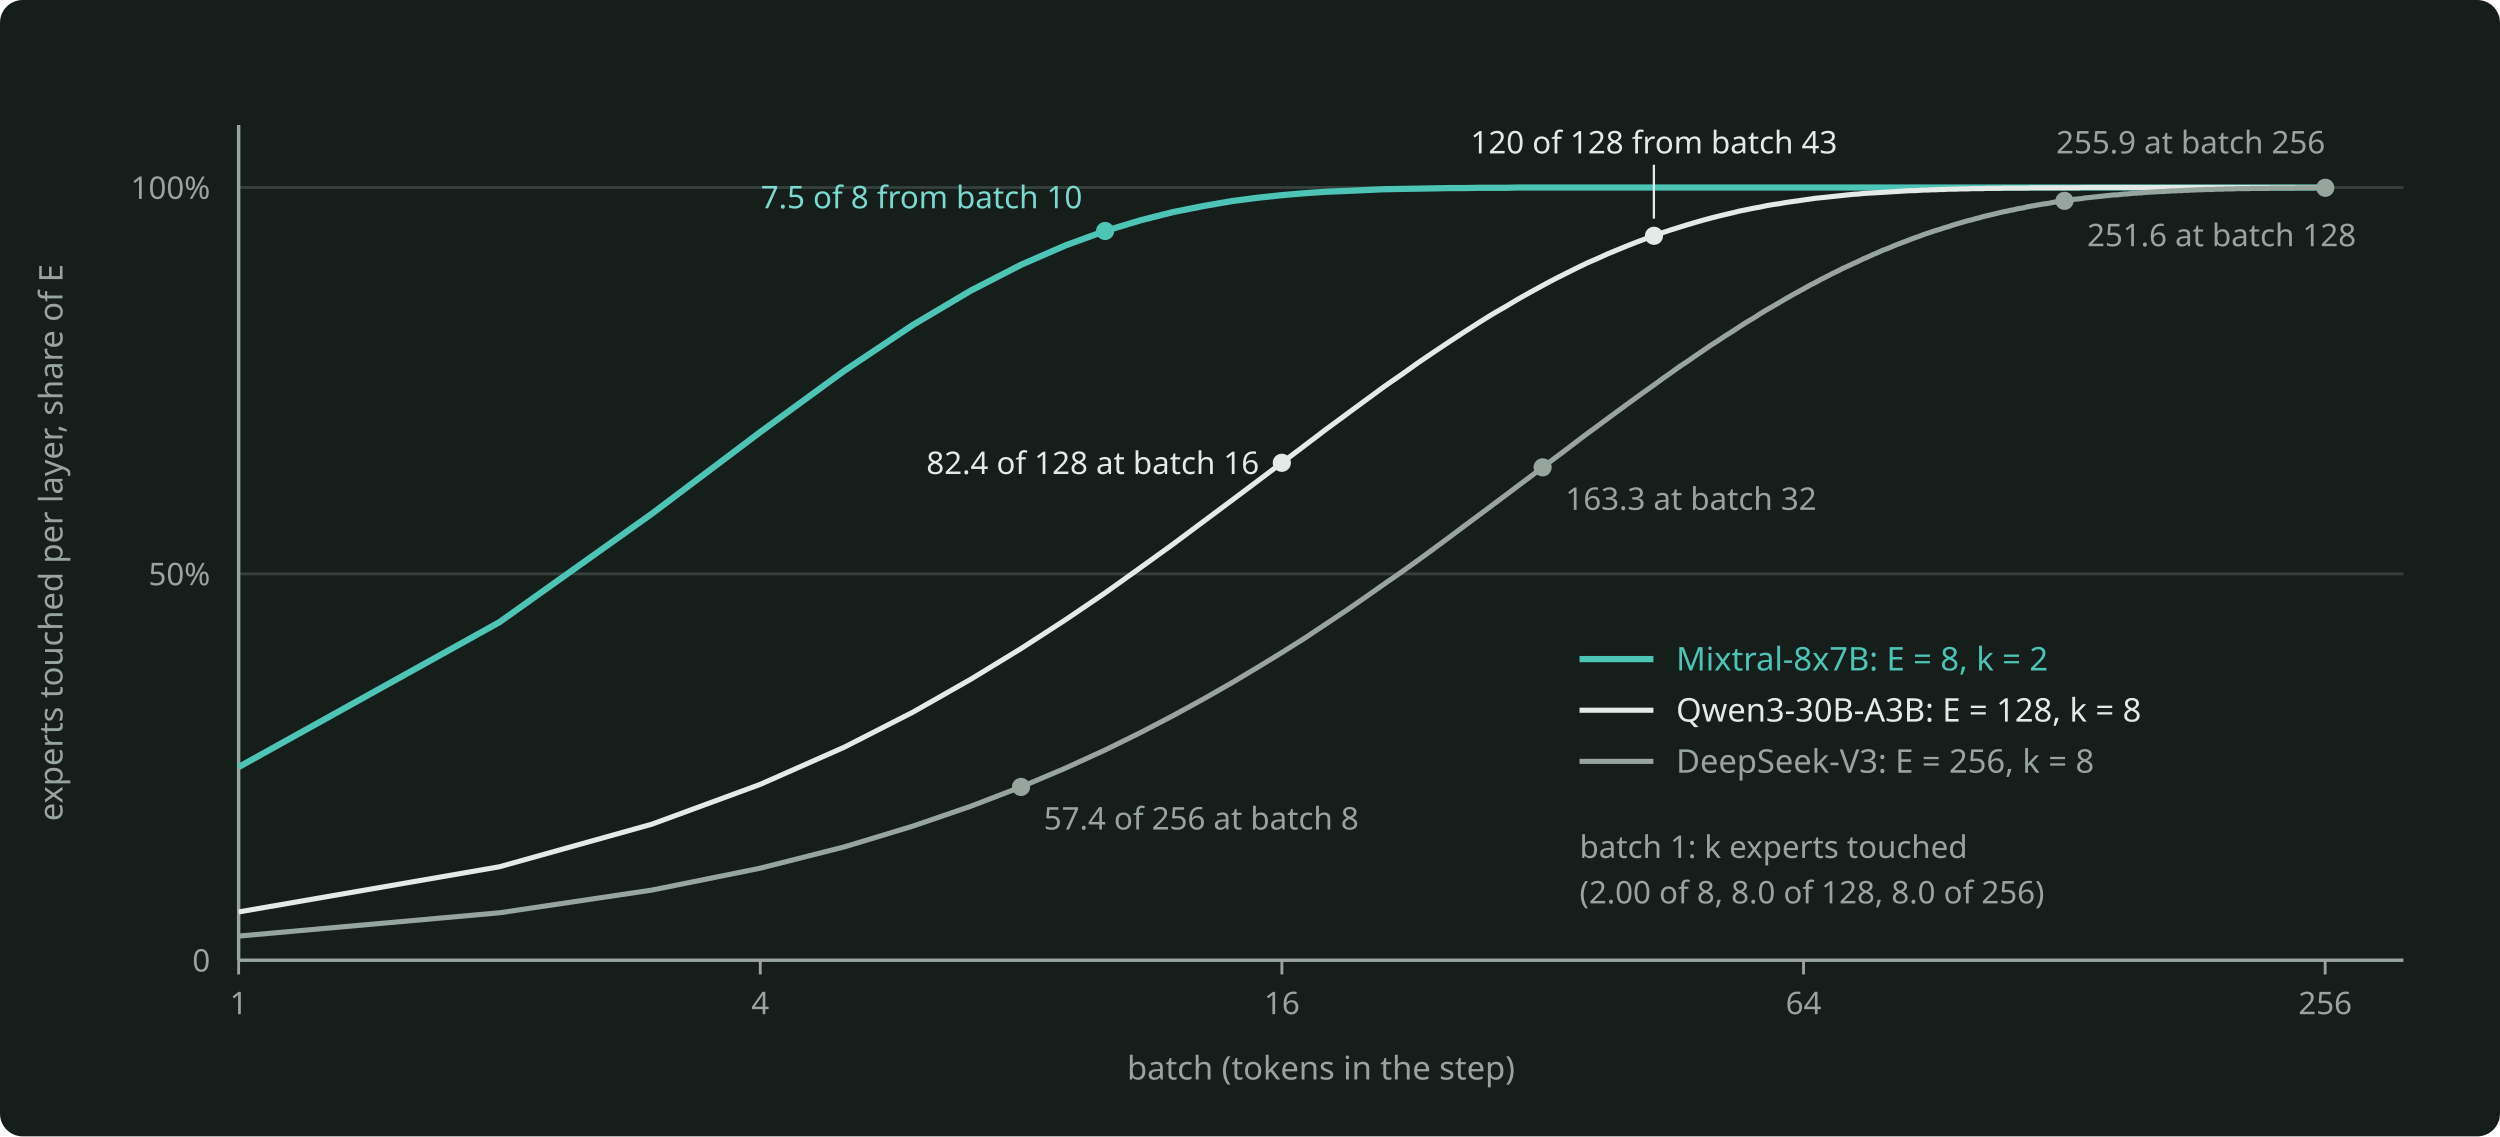
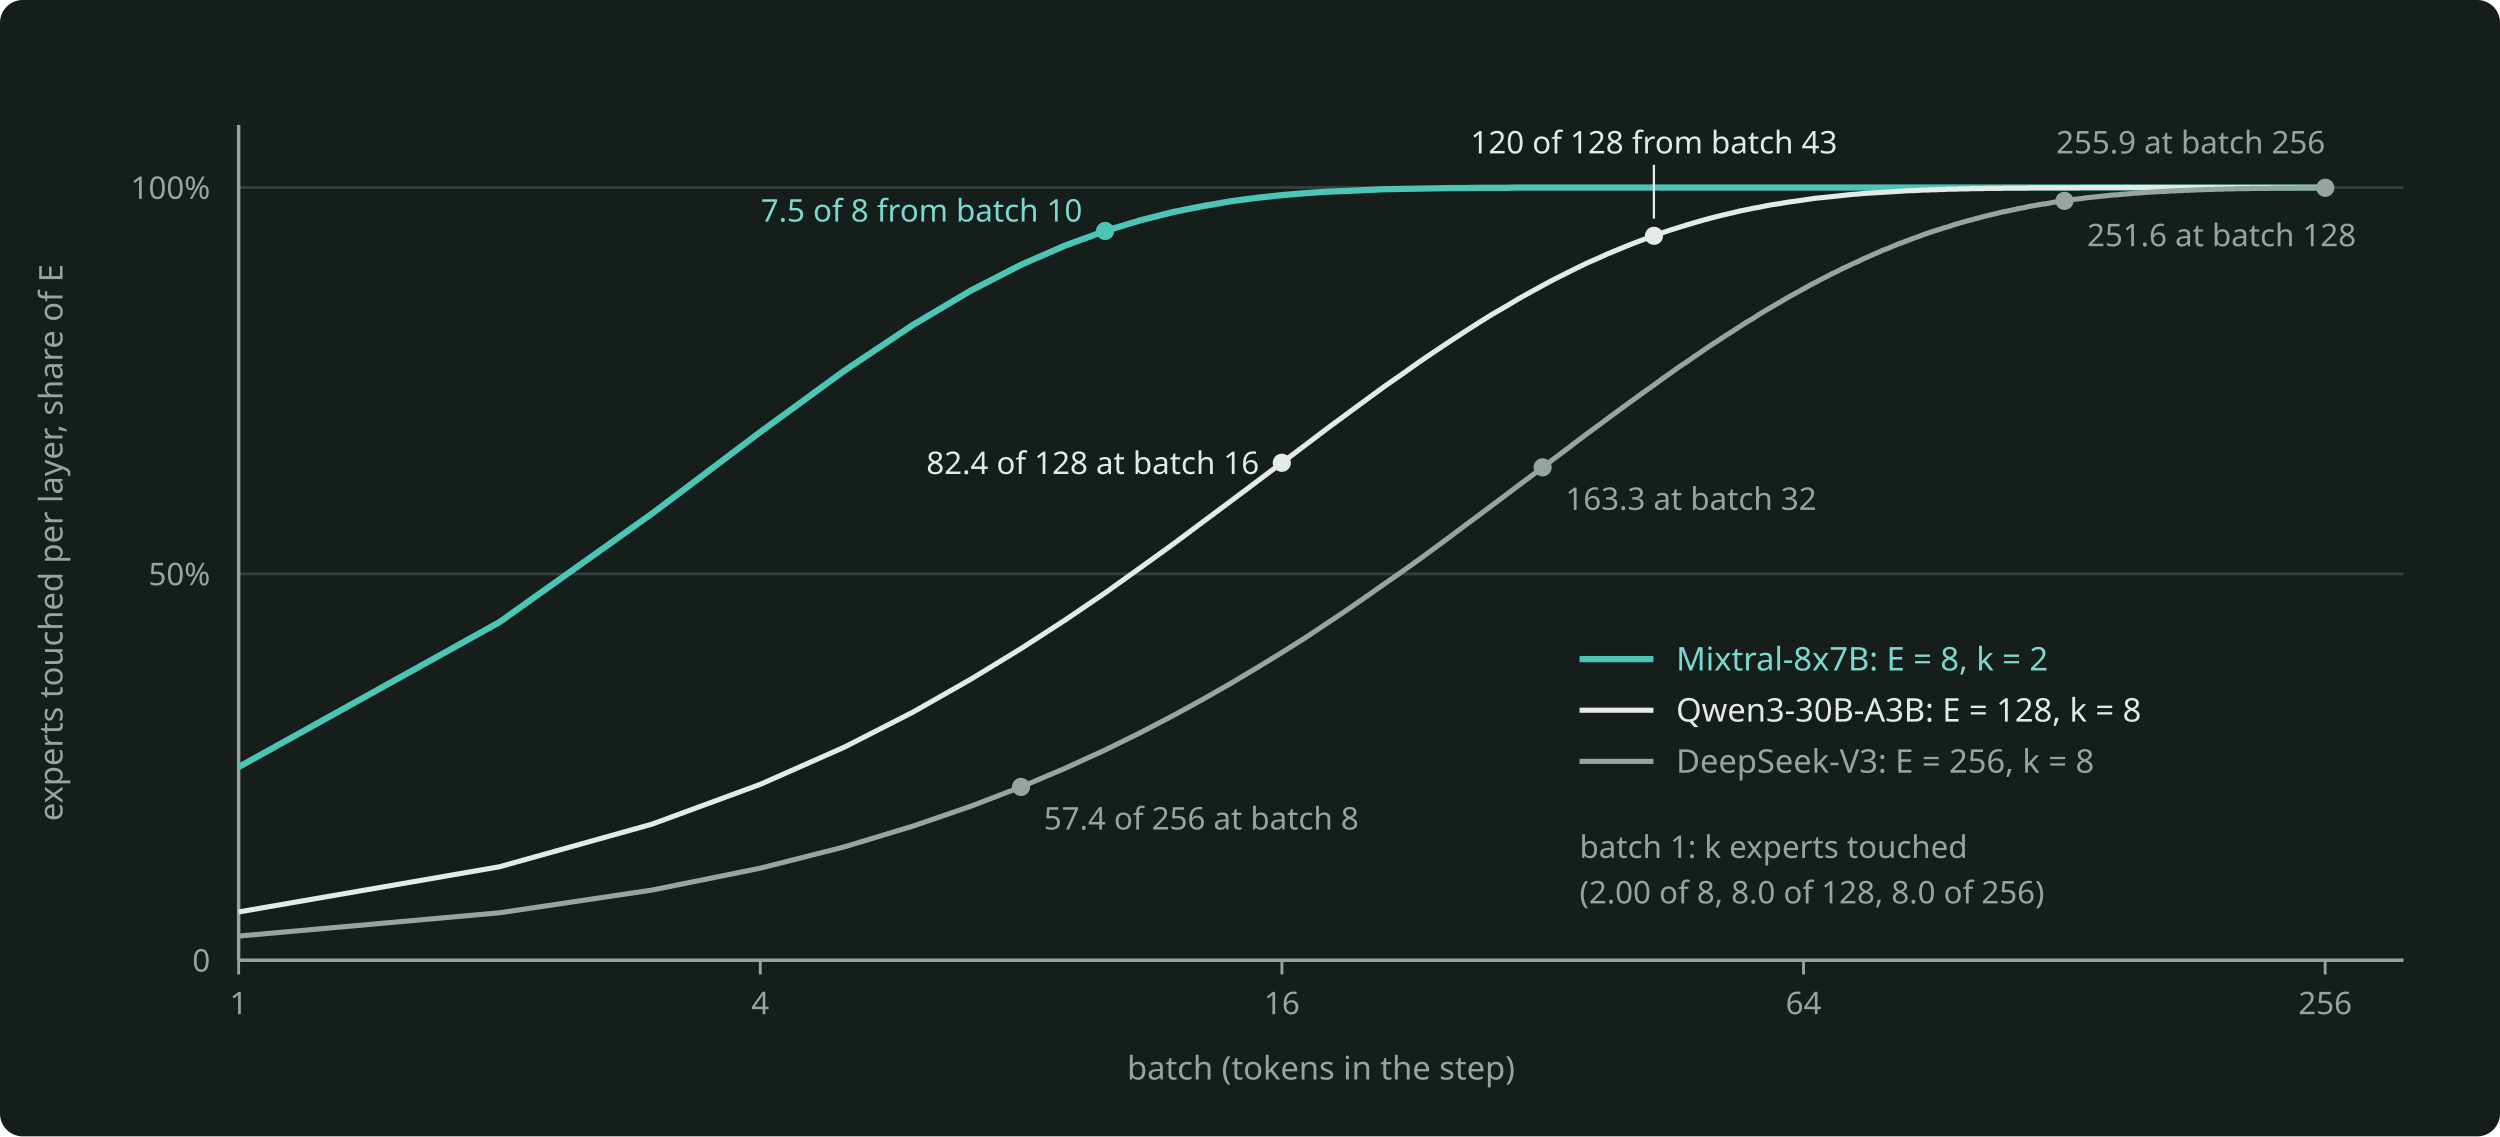
<svg xmlns="http://www.w3.org/2000/svg" width="880" height="400" viewBox="0 0 880 400" role="img" aria-label="The share of the experts that one layer touches, against the batch, for Mixtral-8x7B, Qwen3-30B-A3B and DeepSeek-V3." style="color: #E4EAE7">
  <rect x="0" y="0" width="880" height="400" rx="8" fill="#161E1C" />
  <defs>
    <marker id="arr" viewBox="0 0 10 10" refX="9" refY="5" markerWidth="8" markerHeight="8" orient="auto-start-reverse">
      <path d="M0 0 L10 5 L0 10 z" fill="#97A59F" />
    </marker>
    <marker id="arrA" viewBox="0 0 10 10" refX="9" refY="5" markerWidth="8" markerHeight="8" orient="auto-start-reverse">
      <path d="M0 0 L10 5 L0 10 z" fill="#4CC5B7" />
    </marker>
  </defs>
  <g font-family="Bricolage Grotesque, system-ui, sans-serif" font-size="12.5" fill="currentColor">
    <line x1="84" y1="338" x2="846" y2="338" stroke="#97A59F" stroke-width="1" stroke-opacity="0.25" />
    <text x="74" y="342" font-size="11" fill="#97A59F" text-anchor="end">0</text>
    <line x1="84" y1="202.0" x2="846" y2="202.0" stroke="#97A59F" stroke-width="1" stroke-opacity="0.25" />
    <text x="74" y="206.0" font-size="11" fill="#97A59F" text-anchor="end">50%</text>
    <line x1="84" y1="66.0" x2="846" y2="66.0" stroke="#97A59F" stroke-width="1" stroke-opacity="0.25" />
    <text x="74" y="70.0" font-size="11" fill="#97A59F" text-anchor="end">100%</text>
    <line x1="84.0" y1="338" x2="84.0" y2="343" stroke="#97A59F" stroke-width="1" />
    <text x="84.0" y="357" font-size="11" fill="#97A59F" text-anchor="middle">1</text>
    <line x1="267.614" y1="338" x2="267.614" y2="343" stroke="#97A59F" stroke-width="1" />
    <text x="267.614" y="357" font-size="11" fill="#97A59F" text-anchor="middle">4</text>
    <line x1="451.229" y1="338" x2="451.229" y2="343" stroke="#97A59F" stroke-width="1" />
    <text x="451.229" y="357" font-size="11" fill="#97A59F" text-anchor="middle">16</text>
    <line x1="634.843" y1="338" x2="634.843" y2="343" stroke="#97A59F" stroke-width="1" />
    <text x="634.843" y="357" font-size="11" fill="#97A59F" text-anchor="middle">64</text>
    <line x1="818.458" y1="338" x2="818.458" y2="343" stroke="#97A59F" stroke-width="1" />
    <text x="818.458" y="357" font-size="11" fill="#97A59F" text-anchor="middle">256</text>
    <line x1="84" y1="44" x2="84" y2="338" stroke="#97A59F" stroke-width="1.2" />
    <line x1="84" y1="338" x2="846" y2="338" stroke="#97A59F" stroke-width="1.2" />
    <text x="465.0" y="380" font-size="11.5" fill="#97A59F" text-anchor="middle">batch (tokens in the step)</text>
    <text x="22" y="191.0" font-size="11.5" fill="#97A59F" text-anchor="middle" transform="rotate(-90 22 191.0)">experts touched per layer, share of E</text>
    <polyline points="84.0,270.0 175.8,219.0 229.5,180.8 267.6,152.1 297.2,130.5 321.3,114.4 341.7,102.3 359.4,93.2 375.0,86.4 389.0,81.3 401.6,77.5 413.1,74.6 423.7,72.5 433.5,70.8 442.7,69.6 451.2,68.7 459.3,68.0 466.8,67.5 474.0,67.2 480.8,66.9 487.2,66.6 493.4,66.5 499.3,66.4 504.9,66.3 510.3,66.2 515.5,66.2 520.5,66.1 525.3,66.1 530.0,66.1 534.5,66.0 538.8,66.0 543.0,66.0 547.1,66.0 551.1,66.0 554.9,66.0 558.6,66.0 562.3,66.0 565.8,66.0 569.2,66.0 572.6,66.0 575.9,66.0 579.1,66.0 582.2,66.0 585.2,66.0 588.2,66.0 591.1,66.0 594.0,66.0 596.7,66.0 599.5,66.0 602.1,66.0 604.8,66.0 607.3,66.0 609.9,66.0 612.3,66.0 614.8,66.0 617.2,66.0 619.5,66.0 621.8,66.0 624.1,66.0 626.3,66.0 628.5,66.0 630.6,66.0 632.8,66.0 634.8,66.0 636.9,66.0 638.9,66.0 640.9,66.0 642.9,66.0 644.8,66.0 646.7,66.0 648.6,66.0 650.4,66.0 652.3,66.0 654.1,66.0 655.9,66.0 657.6,66.0 659.3,66.0 661.0,66.0 662.7,66.0 664.4,66.0 666.0,66.0 667.7,66.0 669.3,66.0 670.9,66.0 672.4,66.0 674.0,66.0 675.5,66.0 677.0,66.0 678.5,66.0 680.0,66.0 681.5,66.0 682.9,66.0 684.3,66.0 685.8,66.0 687.2,66.0 688.5,66.0 689.9,66.0 691.3,66.0 692.6,66.0 694.0,66.0 695.3,66.0 696.6,66.0 697.9,66.0 699.1,66.0 700.4,66.0 701.7,66.0 702.9,66.0 704.1,66.0 705.4,66.0 706.6,66.0 707.8,66.0 709.0,66.0 710.1,66.0 711.3,66.0 712.5,66.0 713.6,66.0 714.7,66.0 715.9,66.0 717.0,66.0 718.1,66.0 719.2,66.0 720.3,66.0 721.4,66.0 722.4,66.0 723.5,66.0 724.6,66.0 725.6,66.0 726.7,66.0 727.7,66.0 728.7,66.0 729.7,66.0 730.7,66.0 731.7,66.0 732.7,66.0 733.7,66.0 734.7,66.0 735.7,66.0 736.6,66.0 737.6,66.0 738.5,66.0 739.5,66.0 740.4,66.0 741.3,66.0 742.3,66.0 743.2,66.0 744.1,66.0 745.0,66.0 745.9,66.0 746.8,66.0 747.7,66.0 748.5,66.0 749.4,66.0 750.3,66.0 751.1,66.0 752.0,66.0 752.9,66.0 753.7,66.0 754.5,66.0 755.4,66.0 756.2,66.0 757.0,66.0 757.9,66.0 758.7,66.0 759.5,66.0 760.3,66.0 761.1,66.0 761.9,66.0 762.7,66.0 763.5,66.0 764.2,66.0 765.0,66.0 765.8,66.0 766.6,66.0 767.3,66.0 768.1,66.0 768.8,66.0 769.6,66.0 770.3,66.0 771.1,66.0 771.8,66.0 772.5,66.0 773.3,66.0 774.0,66.0 774.7,66.0 775.4,66.0 776.1,66.0 776.9,66.0 777.6,66.0 778.3,66.0 779.0,66.0 779.7,66.0 780.4,66.0 781.0,66.0 781.7,66.0 782.4,66.0 783.1,66.0 783.8,66.0 784.4,66.0 785.1,66.0 785.8,66.0 786.4,66.0 787.1,66.0 787.7,66.0 788.4,66.0 789.0,66.0 789.7,66.0 790.3,66.0 791.0,66.0 791.6,66.0 792.2,66.0 792.9,66.0 793.5,66.0 794.1,66.0 794.7,66.0 795.3,66.0 796.0,66.0 796.6,66.0 797.2,66.0 797.8,66.0 798.4,66.0 799.0,66.0 799.6,66.0 800.2,66.0 800.8,66.0 801.4,66.0 801.9,66.0 802.5,66.0 803.1,66.0 803.7,66.0 804.3,66.0 804.8,66.0 805.4,66.0 806.0,66.0 806.6,66.0 807.1,66.0 807.7,66.0 808.2,66.0 808.8,66.0 809.4,66.0 809.9,66.0 810.5,66.0 811.0,66.0 811.6,66.0 812.1,66.0 812.6,66.0 813.2,66.0 813.7,66.0 814.3,66.0 814.8,66.0 815.3,66.0 815.8,66.0 816.4,66.0 816.9,66.0 817.4,66.0 817.9,66.0 818.5,66.0" fill="none" stroke="#4CC5B7" stroke-width="2.2" stroke-linejoin="round" />
    <polyline points="84.0,321.0 175.8,305.1 229.5,290.1 267.6,276.1 297.2,263.0 321.3,250.7 341.7,239.1 359.4,228.3 375.0,218.2 389.0,208.7 401.6,199.7 413.1,191.4 423.7,183.5 433.5,176.2 442.7,169.3 451.2,162.9 459.3,156.8 466.8,151.1 474.0,145.8 480.8,140.8 487.2,136.1 493.4,131.8 499.3,127.6 504.9,123.8 510.3,120.2 515.5,116.8 520.5,113.6 525.3,110.6 530.0,107.9 534.5,105.2 538.8,102.8 543.0,100.5 547.1,98.3 551.1,96.3 554.9,94.4 558.6,92.6 562.3,91.0 565.8,89.4 569.2,88.0 572.6,86.6 575.9,85.3 579.1,84.1 582.2,83.0 585.2,81.9 588.2,80.9 591.1,80.0 594.0,79.1 596.7,78.3 599.5,77.5 602.1,76.8 604.8,76.1 607.3,75.5 609.9,74.9 612.3,74.3 614.8,73.8 617.2,73.3 619.5,72.9 621.8,72.4 624.1,72.0 626.3,71.7 628.5,71.3 630.6,71.0 632.8,70.7 634.8,70.4 636.9,70.1 638.9,69.8 640.9,69.6 642.9,69.4 644.8,69.2 646.7,69.0 648.6,68.8 650.4,68.6 652.3,68.4 654.1,68.3 655.9,68.1 657.6,68.0 659.3,67.9 661.0,67.8 662.7,67.7 664.4,67.6 666.0,67.5 667.7,67.4 669.3,67.3 670.9,67.2 672.4,67.1 674.0,67.1 675.5,67.0 677.0,66.9 678.5,66.9 680.0,66.8 681.5,66.8 682.9,66.7 684.3,66.7 685.8,66.6 687.2,66.6 688.5,66.6 689.9,66.5 691.3,66.5 692.6,66.5 694.0,66.4 695.3,66.4 696.6,66.4 697.9,66.4 699.1,66.3 700.4,66.3 701.7,66.3 702.9,66.3 704.1,66.3 705.4,66.2 706.6,66.2 707.8,66.2 709.0,66.2 710.1,66.2 711.3,66.2 712.5,66.2 713.6,66.2 714.7,66.1 715.9,66.1 717.0,66.1 718.1,66.1 719.2,66.1 720.3,66.1 721.4,66.1 722.4,66.1 723.5,66.1 724.6,66.1 725.6,66.1 726.7,66.1 727.7,66.1 728.7,66.1 729.7,66.1 730.7,66.1 731.7,66.1 732.7,66.0 733.7,66.0 734.7,66.0 735.7,66.0 736.6,66.0 737.6,66.0 738.5,66.0 739.5,66.0 740.4,66.0 741.3,66.0 742.3,66.0 743.2,66.0 744.1,66.0 745.0,66.0 745.9,66.0 746.8,66.0 747.7,66.0 748.5,66.0 749.4,66.0 750.3,66.0 751.1,66.0 752.0,66.0 752.9,66.0 753.7,66.0 754.5,66.0 755.4,66.0 756.2,66.0 757.0,66.0 757.9,66.0 758.7,66.0 759.5,66.0 760.3,66.0 761.1,66.0 761.9,66.0 762.7,66.0 763.5,66.0 764.2,66.0 765.0,66.0 765.8,66.0 766.6,66.0 767.3,66.0 768.1,66.0 768.8,66.0 769.6,66.0 770.3,66.0 771.1,66.0 771.8,66.0 772.5,66.0 773.3,66.0 774.0,66.0 774.7,66.0 775.4,66.0 776.1,66.0 776.9,66.0 777.6,66.0 778.3,66.0 779.0,66.0 779.7,66.0 780.4,66.0 781.0,66.0 781.7,66.0 782.4,66.0 783.1,66.0 783.8,66.0 784.4,66.0 785.1,66.0 785.8,66.0 786.4,66.0 787.1,66.0 787.7,66.0 788.4,66.0 789.0,66.0 789.7,66.0 790.3,66.0 791.0,66.0 791.6,66.0 792.2,66.0 792.9,66.0 793.5,66.0 794.1,66.0 794.7,66.0 795.3,66.0 796.0,66.0 796.6,66.0 797.2,66.0 797.8,66.0 798.4,66.0 799.0,66.0 799.6,66.0 800.2,66.0 800.8,66.0 801.4,66.0 801.9,66.0 802.5,66.0 803.1,66.0 803.7,66.0 804.3,66.0 804.8,66.0 805.4,66.0 806.0,66.0 806.6,66.0 807.1,66.0 807.7,66.0 808.2,66.0 808.8,66.0 809.4,66.0 809.9,66.0 810.5,66.0 811.0,66.0 811.6,66.0 812.1,66.0 812.6,66.0 813.2,66.0 813.7,66.0 814.3,66.0 814.8,66.0 815.3,66.0 815.8,66.0 816.4,66.0 816.9,66.0 817.4,66.0 817.9,66.0 818.5,66.0" fill="none" stroke="#E4EAE7" stroke-width="1.8" stroke-linejoin="round" />
    <polyline points="84.0,329.5 175.8,321.3 229.5,313.3 267.6,305.6 297.2,298.1 321.3,290.8 341.7,283.8 359.4,277.0 375.0,270.4 389.0,264.0 401.6,257.8 413.1,251.8 423.7,246.0 433.5,240.4 442.7,234.9 451.2,229.7 459.3,224.6 466.8,219.6 474.0,214.8 480.8,210.1 487.2,205.6 493.4,201.3 499.3,197.1 504.9,193.0 510.3,189.0 515.5,185.1 520.5,181.4 525.3,177.8 530.0,174.3 534.5,170.9 538.8,167.7 543.0,164.5 547.1,161.4 551.1,158.4 554.9,155.5 558.6,152.7 562.3,150.0 565.8,147.4 569.2,144.9 572.6,142.4 575.9,140.0 579.1,137.7 582.2,135.5 585.2,133.3 588.2,131.2 591.1,129.1 594.0,127.2 596.7,125.3 599.5,123.4 602.1,121.6 604.8,119.9 607.3,118.2 609.9,116.6 612.3,115.0 614.8,113.4 617.2,112.0 619.5,110.5 621.8,109.1 624.1,107.8 626.3,106.5 628.5,105.2 630.6,104.0 632.8,102.8 634.8,101.7 636.9,100.5 638.9,99.5 640.9,98.4 642.9,97.4 644.8,96.4 646.7,95.5 648.6,94.5 650.4,93.7 652.3,92.8 654.1,92.0 655.9,91.1 657.6,90.4 659.3,89.6 661.0,88.9 662.7,88.1 664.4,87.5 666.0,86.8 667.7,86.1 669.3,85.5 670.9,84.9 672.4,84.3 674.0,83.7 675.5,83.2 677.0,82.6 678.5,82.1 680.0,81.6 681.5,81.1 682.9,80.7 684.3,80.2 685.8,79.8 687.2,79.3 688.5,78.9 689.9,78.5 691.3,78.1 692.6,77.7 694.0,77.4 695.3,77.0 696.6,76.7 697.9,76.3 699.1,76.0 700.4,75.7 701.7,75.4 702.9,75.1 704.1,74.8 705.4,74.5 706.6,74.3 707.8,74.0 709.0,73.8 710.1,73.5 711.3,73.3 712.5,73.1 713.6,72.8 714.7,72.6 715.9,72.4 717.0,72.2 718.1,72.0 719.2,71.8 720.3,71.7 721.4,71.5 722.4,71.3 723.5,71.1 724.6,71.0 725.6,70.8 726.7,70.7 727.7,70.5 728.7,70.4 729.7,70.2 730.7,70.1 731.7,70.0 732.7,69.9 733.7,69.7 734.7,69.6 735.7,69.5 736.6,69.4 737.6,69.3 738.5,69.2 739.5,69.1 740.4,69.0 741.3,68.9 742.3,68.8 743.2,68.7 744.1,68.6 745.0,68.6 745.9,68.5 746.8,68.4 747.7,68.3 748.5,68.3 749.4,68.2 750.3,68.1 751.1,68.0 752.0,68.0 752.9,67.9 753.7,67.9 754.5,67.8 755.4,67.7 756.2,67.7 757.0,67.6 757.9,67.6 758.7,67.5 759.5,67.5 760.3,67.4 761.1,67.4 761.9,67.4 762.7,67.3 763.5,67.3 764.2,67.2 765.0,67.2 765.8,67.2 766.6,67.1 767.3,67.1 768.1,67.1 768.8,67.0 769.6,67.0 770.3,67.0 771.1,66.9 771.8,66.9 772.5,66.9 773.3,66.8 774.0,66.8 774.7,66.8 775.4,66.8 776.1,66.7 776.9,66.7 777.6,66.7 778.3,66.7 779.0,66.7 779.7,66.6 780.4,66.6 781.0,66.6 781.7,66.6 782.4,66.6 783.1,66.5 783.8,66.5 784.4,66.5 785.1,66.5 785.8,66.5 786.4,66.5 787.1,66.4 787.7,66.4 788.4,66.4 789.0,66.4 789.7,66.4 790.3,66.4 791.0,66.4 791.6,66.4 792.2,66.3 792.9,66.3 793.5,66.3 794.1,66.3 794.7,66.3 795.3,66.3 796.0,66.3 796.6,66.3 797.2,66.3 797.8,66.3 798.4,66.3 799.0,66.2 799.6,66.2 800.2,66.2 800.8,66.2 801.4,66.2 801.9,66.2 802.5,66.2 803.1,66.2 803.7,66.2 804.3,66.2 804.8,66.2 805.4,66.2 806.0,66.2 806.6,66.2 807.1,66.2 807.7,66.2 808.2,66.1 808.8,66.1 809.4,66.1 809.9,66.1 810.5,66.1 811.0,66.1 811.6,66.1 812.1,66.1 812.6,66.1 813.2,66.1 813.7,66.1 814.3,66.1 814.8,66.1 815.3,66.1 815.8,66.1 816.4,66.1 816.9,66.1 817.4,66.1 817.9,66.1 818.5,66.1" fill="none" stroke="#97A59F" stroke-width="1.8" stroke-linejoin="round" />
    <circle cx="389.0" cy="81.3" r="3.2" fill="#4CC5B7" />
-     <text x="380.977" y="73.317" font-size="11" fill="#7ADACF" text-anchor="end">7.5 of 8 from batch 10</text>
+     <text x="380.977" y="78" font-size="11" fill="#7ADACF" text-anchor="end">7.5 of 8 from batch 10</text>
    <circle cx="451.2" cy="162.9" r="3.2" fill="#E4EAE7" />
    <text x="443.229" y="166.852" font-size="11" text-anchor="end">82.4 of 128 at batch 16</text>
    <circle cx="582.2" cy="83.0" r="3.2" fill="#E4EAE7" />
    <line x1="582.17" y1="76.956" x2="582.17" y2="58" stroke="#E4EAE7" stroke-width="0.8" />
    <text x="582.17" y="54" font-size="11" text-anchor="middle">120 of 128 from batch 43</text>
    <circle cx="359.4" cy="277.0" r="3.2" fill="#97A59F" />
    <text x="367.422" y="291.99" font-size="11" fill="#97A59F">57.4 of 256 at batch 8</text>
    <circle cx="543.0" cy="164.5" r="3.2" fill="#97A59F" />
    <text x="551.036" y="179.479" font-size="11" fill="#97A59F">163.3 at batch 32</text>
    <circle cx="726.7" cy="70.7" r="3.2" fill="#97A59F" />
    <text x="734.651" y="86.674" font-size="11" fill="#97A59F">251.6 at batch 128</text>
    <circle cx="818.5" cy="66.1" r="3.2" fill="#97A59F" />
    <text x="818.458" y="54" font-size="11" fill="#97A59F" text-anchor="end">255.9 at batch 256</text>
    <line x1="556" y1="232" x2="582" y2="232" stroke="#4CC5B7" stroke-width="2.2" />
-     <text x="590" y="236" font-size="11.5" fill="#4CC5B7">Mixtral-8x7B: E = 8, k = 2</text>
+     <text x="590" y="236" font-size="11.5" fill="#7ADACF">Mixtral-8x7B: E = 8, k = 2</text>
    <line x1="556" y1="250" x2="582" y2="250" stroke="#E4EAE7" stroke-width="1.8" />
    <text x="590" y="254" font-size="11.5">Qwen3-30B-A3B: E = 128, k = 8</text>
    <line x1="556" y1="268" x2="582" y2="268" stroke="#97A59F" stroke-width="1.8" />
    <text x="590" y="272" font-size="11.5" fill="#97A59F">DeepSeek-V3: E = 256, k = 8</text>
    <text x="556" y="302" font-size="11" fill="#97A59F">batch 1: k experts touched</text>
    <text x="556" y="318" font-size="11" fill="#97A59F">(2.00 of 8, 8.0 of 128, 8.0 of 256)</text>
  </g>
</svg>
